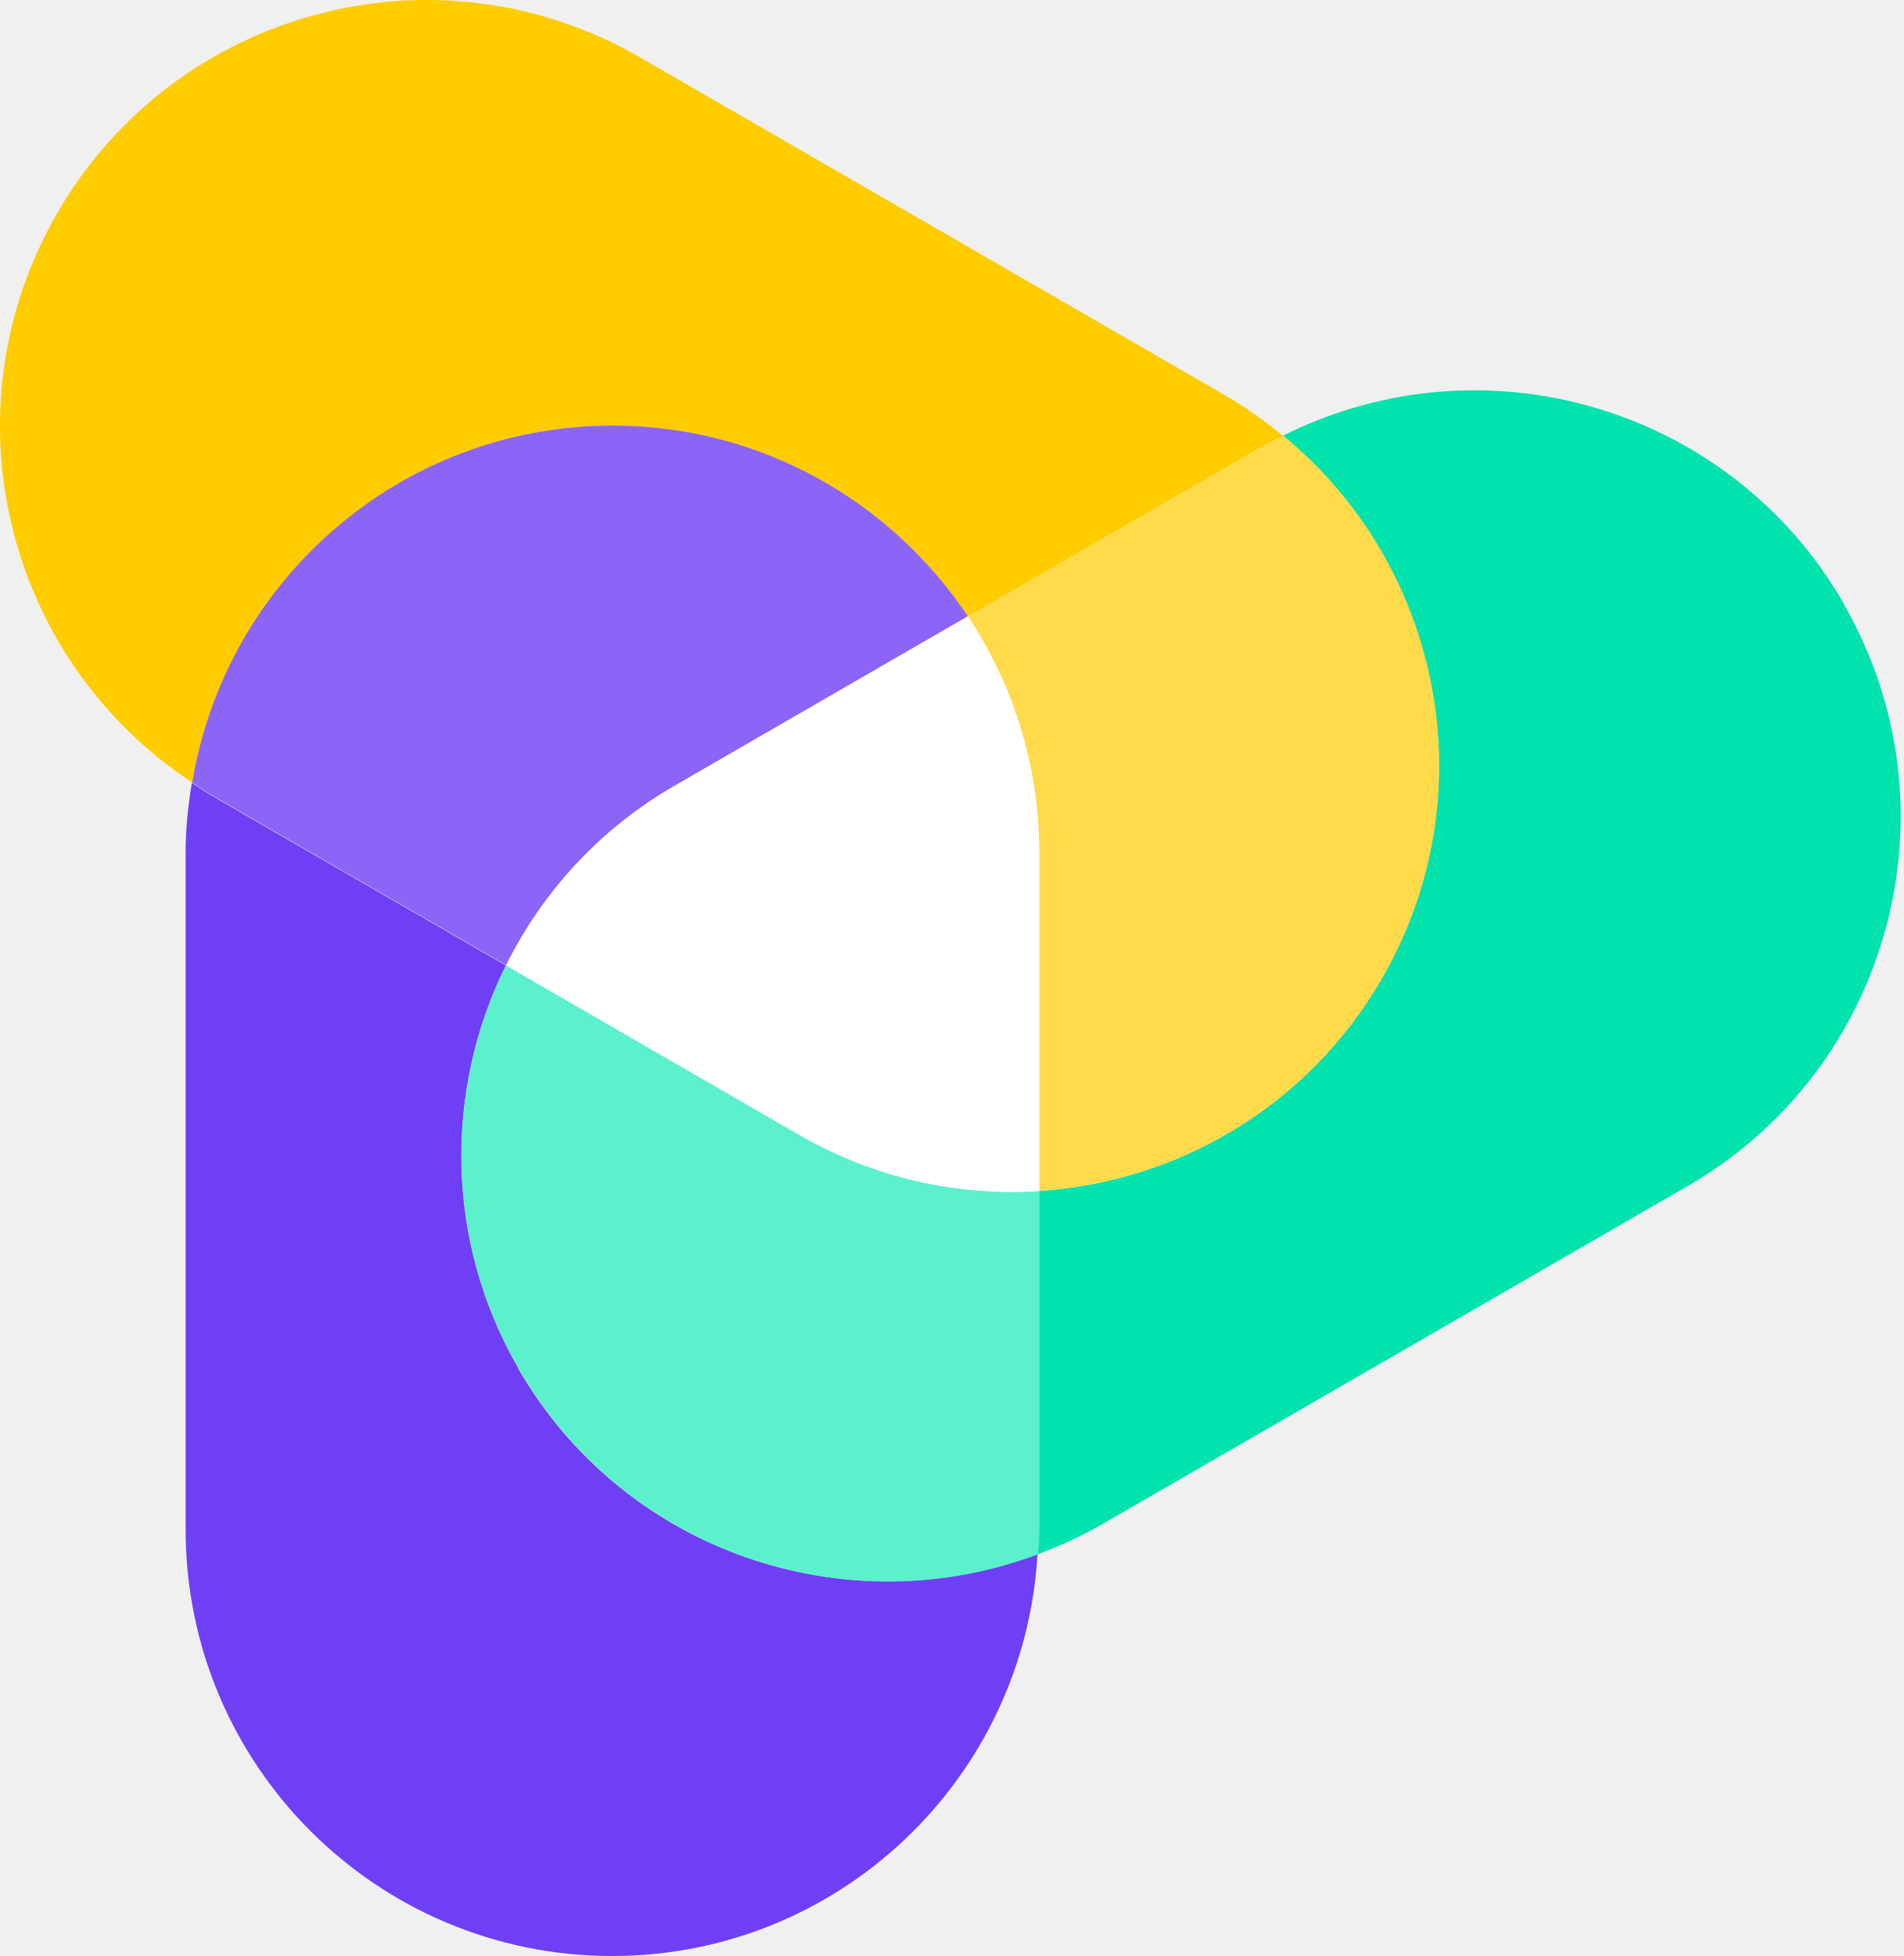
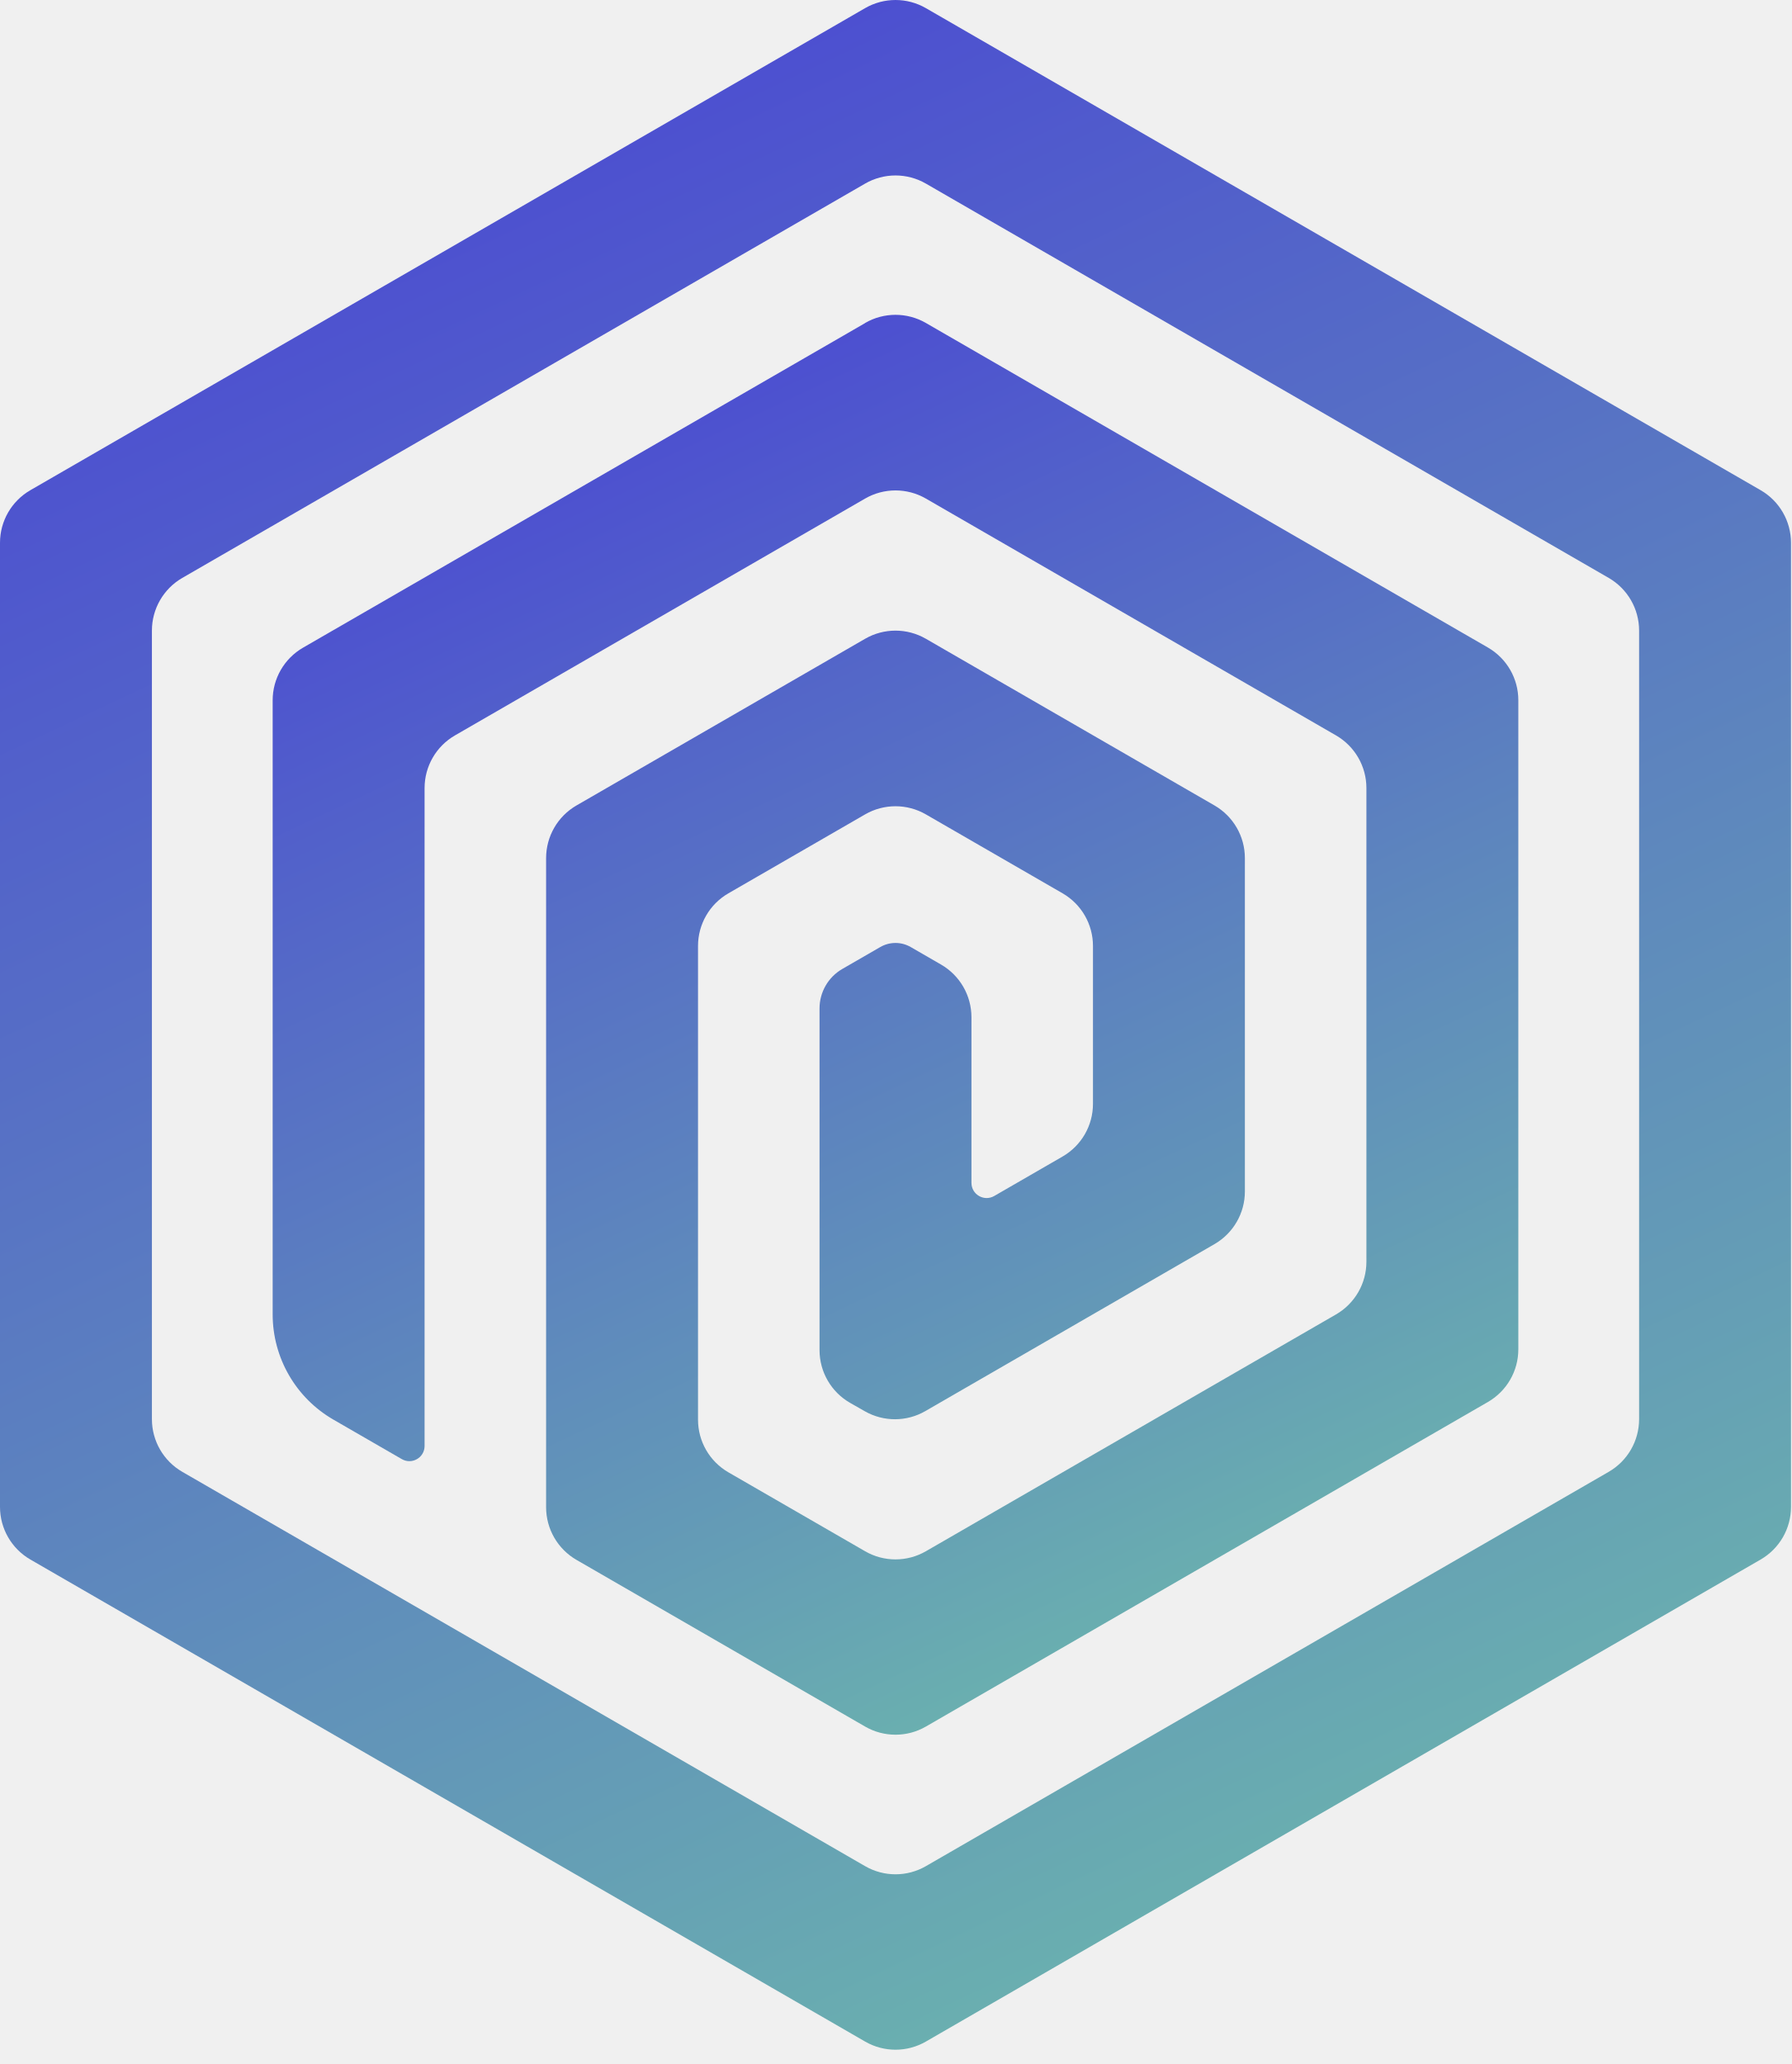
- <svg xmlns="http://www.w3.org/2000/svg" width="438" height="450" viewBox="0 0 438 450" fill="none">
-   <path d="M119.309 314.832C102.234 285.262 102.33 250.539 116.4 222.113L48.959 183.194C47.289 182.24 45.763 181.143 44.142 180.094C43.283 185.34 42.711 190.634 42.711 196.119V351.844C42.711 406.073 86.638 450 140.867 450C193.141 450 235.781 409.078 238.738 357.52C194.572 374.165 143.586 357.043 119.214 314.785L119.309 314.832Z" fill="#6F3FF5" />
-   <path d="M140.963 97.962C175.113 97.962 205.113 115.419 222.712 141.842L290.153 102.923C291.823 101.969 293.54 101.158 295.257 100.299C291.155 96.961 286.815 93.813 282.093 91.047L147.211 13.161C100.279 -13.93 40.231 2.143 13.14 49.075C-12.997 94.338 1.121 151.715 44.285 180.046C51.964 133.495 92.266 97.915 141.011 97.915L140.963 97.962Z" fill="#FFCC00" />
-   <path d="M116.448 222.112C124.747 205.371 137.863 190.776 155.272 180.76L222.713 141.794C205.113 115.371 175.065 97.914 140.963 97.914C92.219 97.914 51.869 133.495 44.237 180.045C45.811 181.094 47.385 182.191 49.055 183.145L116.496 222.064L116.448 222.112Z" fill="#8C65F7" />
-   <path d="M424.224 138.789C398.087 93.527 341.33 77.072 295.209 100.252C331.695 130.156 342.331 182.907 317.959 225.118C300.884 254.689 270.789 271.954 239.071 274.005V351.843C239.071 353.751 238.881 355.659 238.785 357.567C243.746 355.707 248.658 353.513 253.38 350.794L388.262 272.908C435.194 245.817 451.315 185.769 424.176 138.837L424.224 138.789Z" fill="#02E2AC" />
-   <path d="M239.12 274.006C220.471 275.198 201.297 271.096 183.889 261.08L116.448 222.113C102.33 250.54 102.282 285.309 119.357 314.833C143.729 357.043 194.715 374.213 238.881 357.567C238.976 355.66 239.167 353.799 239.167 351.844V274.006H239.12Z" fill="#5BF1CD" />
-   <path d="M222.712 141.794C233.062 157.343 239.12 175.992 239.12 196.071V273.957C270.789 271.954 300.932 254.641 318.007 225.07C342.379 182.86 331.743 130.157 295.257 100.204C293.54 101.063 291.823 101.826 290.153 102.827L222.712 141.747V141.794Z" fill="#FFDB4C" />
-   <path d="M222.713 141.795L155.272 180.762C137.863 190.825 124.747 205.373 116.448 222.114L183.889 261.08C201.298 271.144 220.471 275.198 239.12 274.006V196.12C239.12 176.04 233.063 157.391 222.713 141.843V141.795Z" fill="white" />
+ <svg xmlns="http://www.w3.org/2000/svg" width="125" height="144" viewBox="0 0 125 144" fill="none">
+   <path d="M60.37 142.435L2.12 108.805C0.808 108.047 0 106.648 0 105.132V37.872C0 36.356 0.808 34.956 2.12 34.199L60.37 0.568C61.682 -0.189 63.298 -0.189 64.61 0.568L122.86 34.199C124.172 34.956 124.98 36.356 124.98 37.872V105.132C124.98 106.648 124.172 108.047 122.86 108.805L64.61 142.435C63.298 143.193 61.682 143.193 60.37 142.435ZM12.721 102.686L60.37 130.197C61.682 130.955 63.298 130.955 64.61 130.197L112.259 102.686C113.571 101.928 114.38 100.529 114.38 99.013V43.993C114.38 42.478 113.571 41.078 112.259 40.32L64.61 12.809C63.298 12.052 61.682 12.052 60.37 12.809L12.721 40.32C11.409 41.078 10.601 42.478 10.601 43.993V99.013C10.601 100.529 11.409 101.928 12.721 102.686Z" fill="url(#paint0_linear_1401_1101)" />
+   <path d="M60.369 22.541L21.148 45.186C19.836 45.944 19.027 47.343 19.027 48.859V91.701C19.027 94.73 20.644 97.531 23.268 99.045L28.038 101.798C28.745 102.206 29.628 101.697 29.628 100.881V54.981C29.628 53.465 30.436 52.066 31.748 51.308L60.369 34.784C61.681 34.026 63.298 34.026 64.61 34.784L93.231 51.308C94.543 52.066 95.351 53.465 95.351 54.981V88.031C95.351 89.547 94.543 90.946 93.231 91.704L64.61 108.227C63.298 108.985 61.681 108.985 60.369 108.227L50.829 102.72C49.517 101.962 48.709 100.563 48.709 99.047V65.998C48.709 64.482 49.517 63.082 50.829 62.325L60.369 56.818C61.681 56.06 63.298 56.06 64.61 56.818L74.15 62.325C75.462 63.082 76.27 64.482 76.27 65.998V77.014C76.27 78.53 75.462 79.929 74.15 80.687L69.38 83.441C68.672 83.849 67.79 83.34 67.79 82.524V75.747V70.969C67.79 69.453 66.981 68.054 65.67 67.296L63.55 66.072C62.892 65.693 62.087 65.693 61.429 66.072L58.779 67.601C57.796 68.168 57.189 69.22 57.189 70.354V71.502V94.195C57.189 95.716 58.005 97.121 59.325 97.876L60.348 98.459C61.657 99.206 63.266 99.204 64.573 98.448L84.751 86.798C86.062 86.04 86.871 84.641 86.871 83.125V59.868C86.871 58.352 86.062 56.953 84.751 56.195L64.61 44.566C63.298 43.808 61.681 43.808 60.369 44.566L40.228 56.195C38.917 56.953 38.108 58.352 38.108 59.868V105.156C38.108 106.672 38.917 108.071 40.228 108.829L60.369 120.458C61.681 121.216 63.298 121.216 64.61 120.458L103.832 97.812C105.143 97.054 105.952 95.655 105.952 94.139V48.851C105.952 47.335 105.143 45.936 103.832 45.178L64.61 22.533C63.298 21.775 61.681 21.775 60.369 22.533V22.541Z" fill="url(#paint1_linear_1401_1101)" />
+   <defs>
+     <linearGradient id="paint0_linear_1401_1101" x1="26.642" y1="2.982" x2="91.601" y2="140.752" gradientUnits="userSpaceOnUse">
+       <stop stop-color="#4A47D3" />
+       <stop offset="1" stop-color="#6CB6AD" />
+     </linearGradient>
+     <linearGradient id="paint1_linear_1401_1101" x1="37.557" y1="24.03" x2="82.441" y2="119.605" gradientUnits="userSpaceOnUse">
+       <stop stop-color="#4A47D3" />
+       <stop offset="1" stop-color="#6CB6AD" />
+     </linearGradient>
+   </defs>
</svg>
